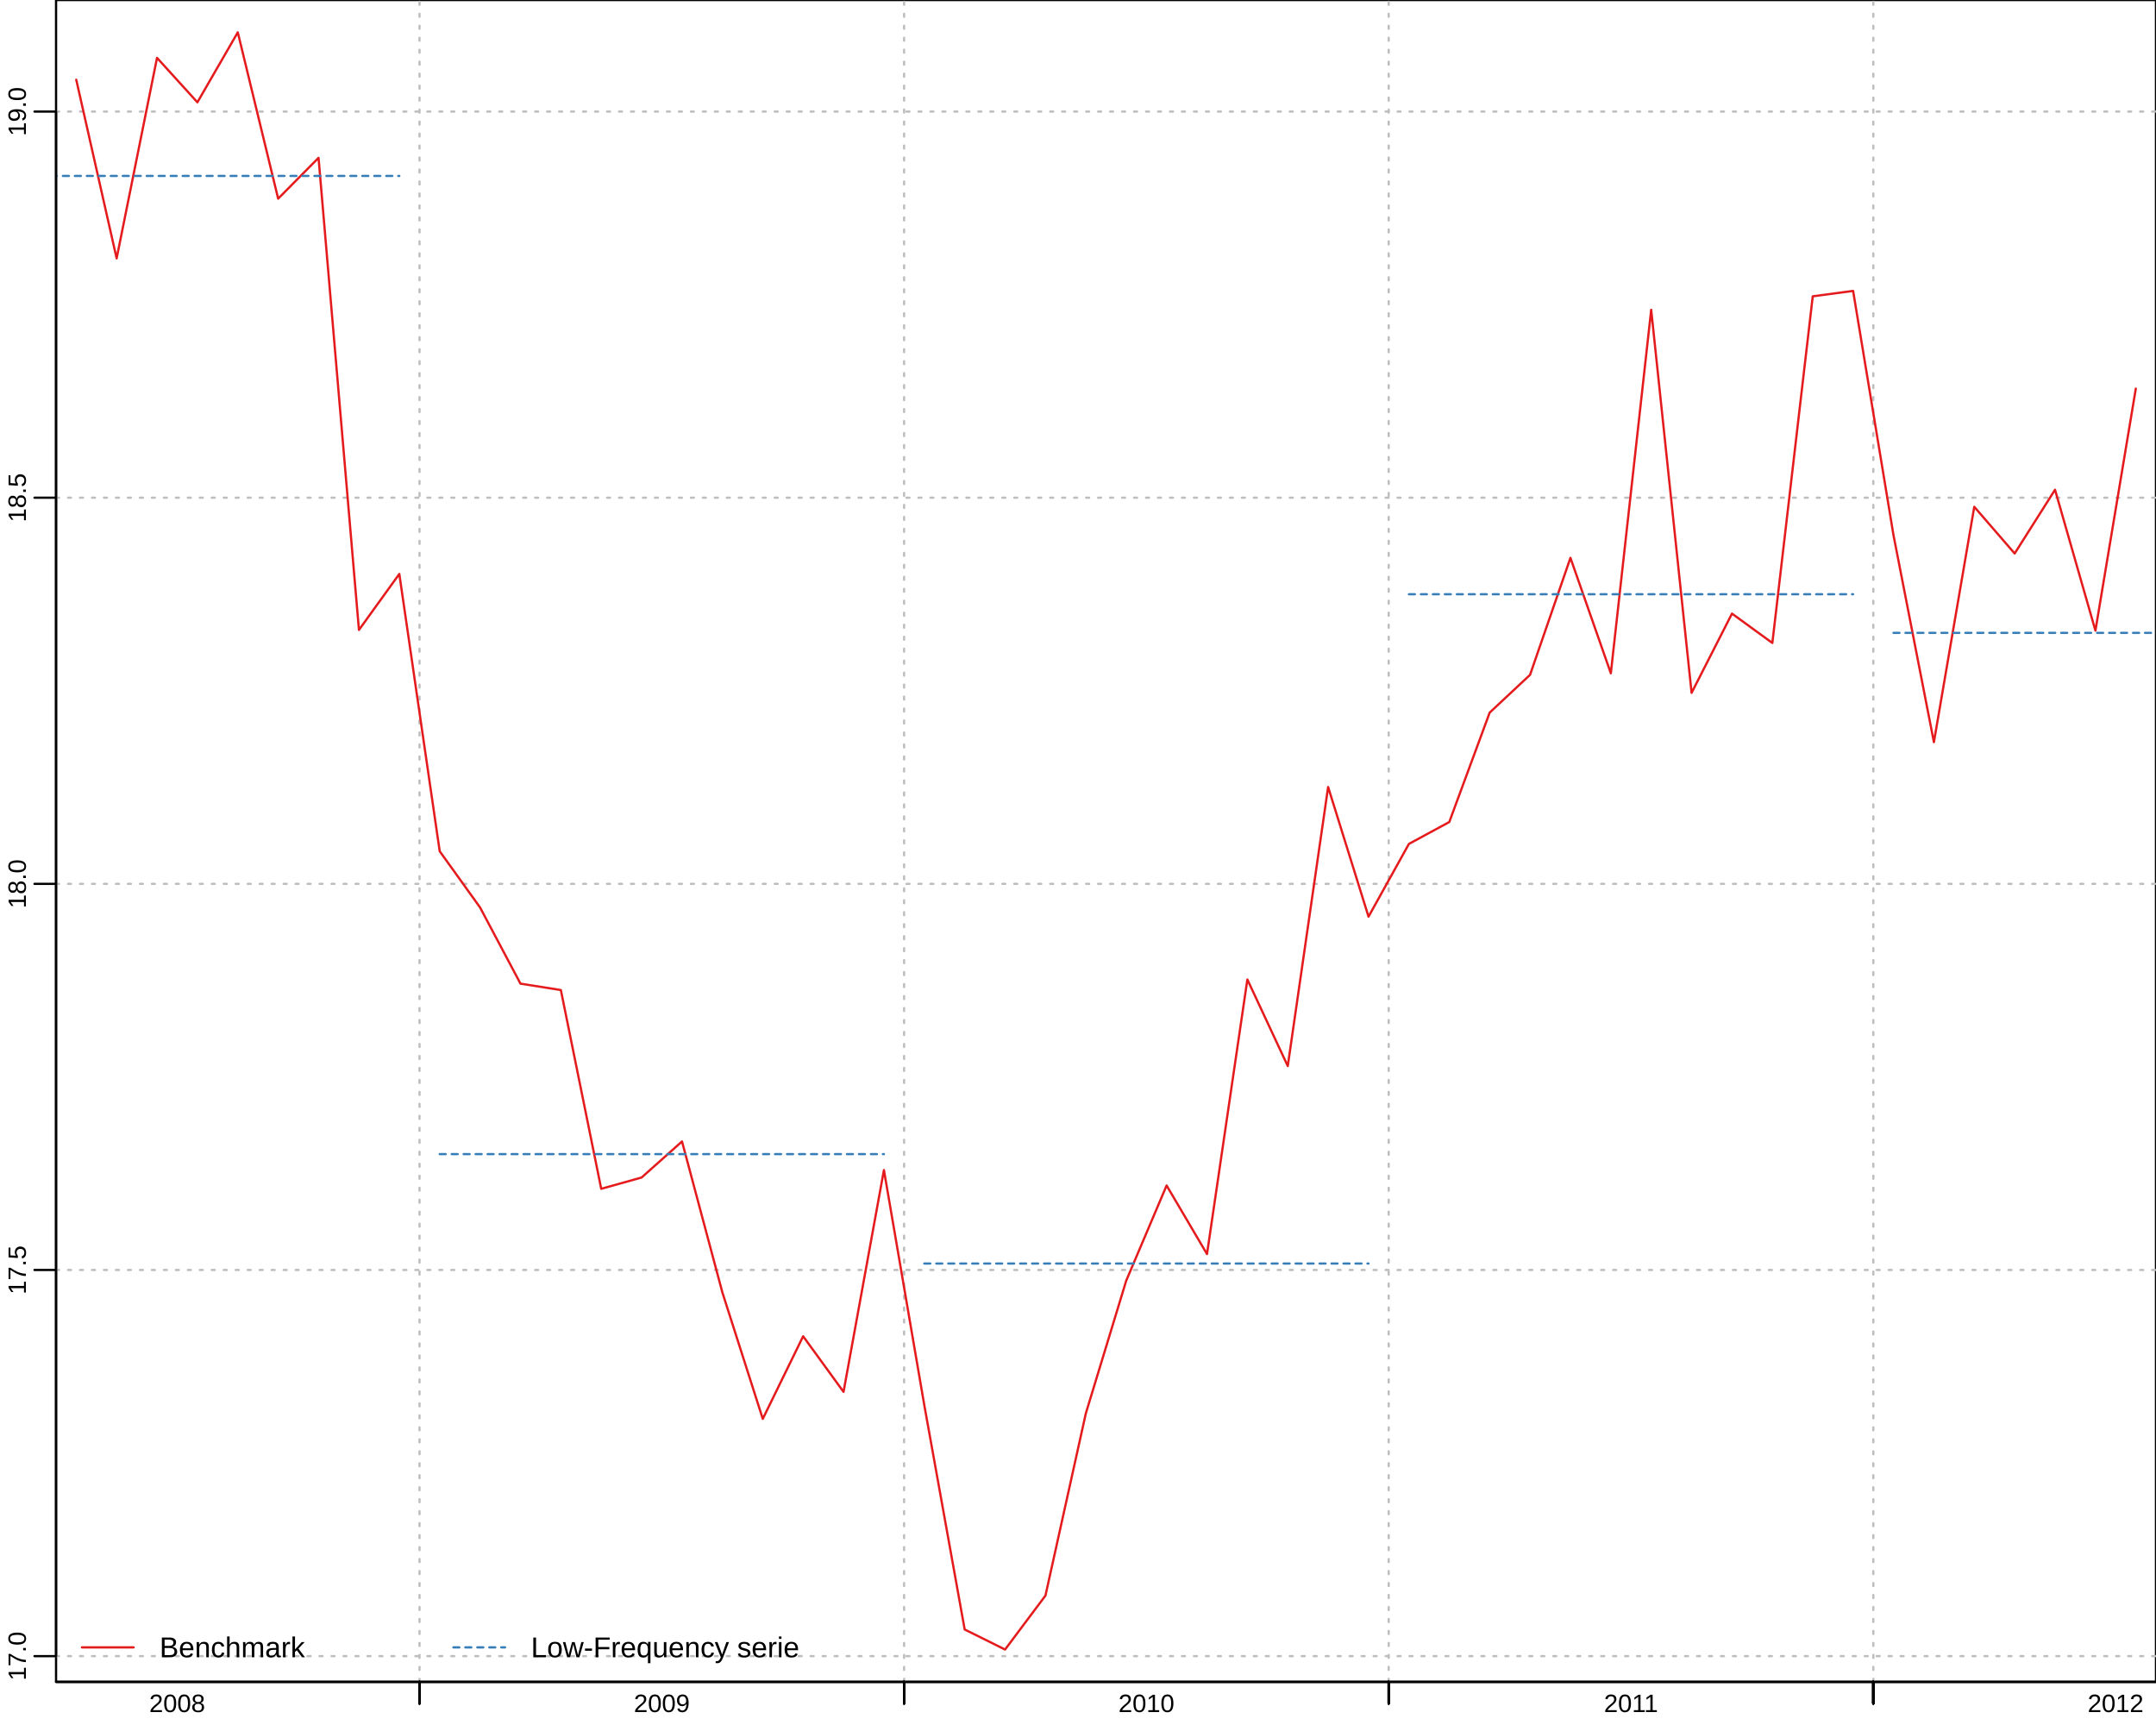
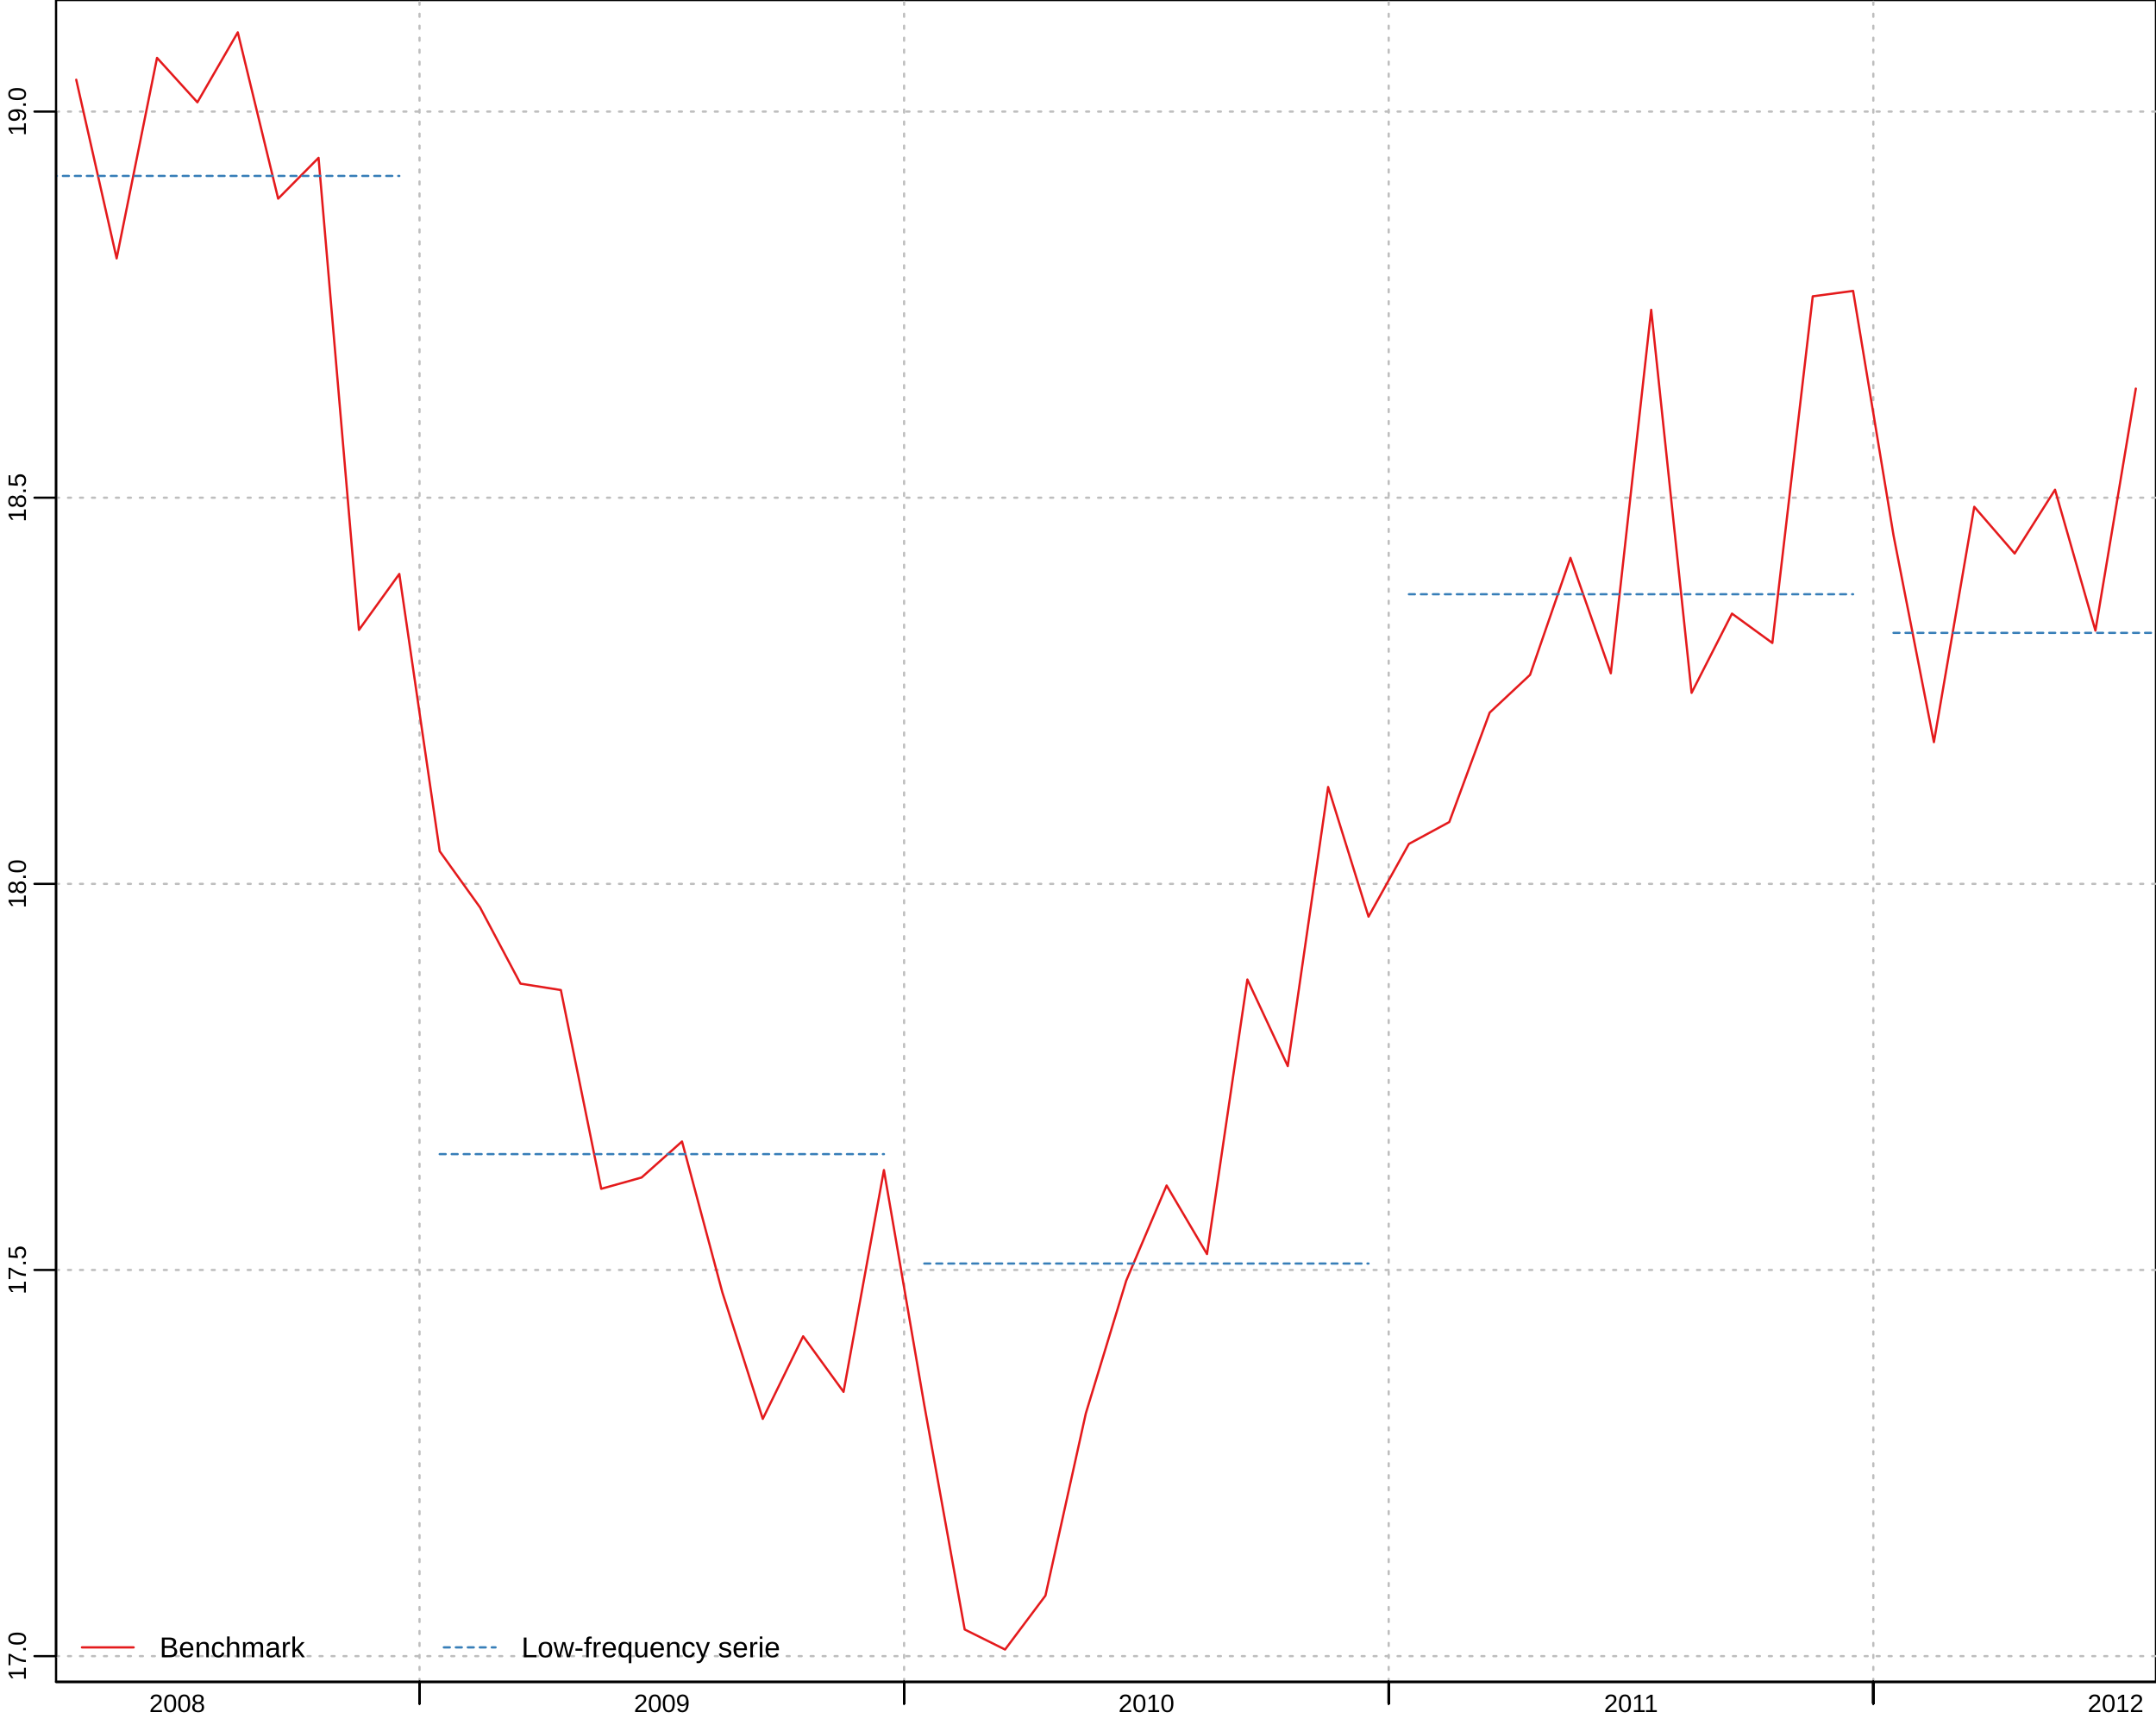
<svg xmlns="http://www.w3.org/2000/svg" viewBox="0 0 720.00 576.00">
  <defs>
    <style type="text/css">
    line, polyline, polygon, path, rect, circle {
      fill: none;
      stroke: #000000;
      stroke-linecap: round;
      stroke-linejoin: round;
      stroke-miterlimit: 10.00;
    }
  </style>
  </defs>
  <rect width="100%" height="100%" style="stroke: none; fill: #FFFFFF;" />
  <polygon points="18.72,561.60 720.00,561.60 720.00,0.00 18.72,0.00 " style="stroke-width: 0.75; fill: none;" />
  <text x="332.02" y="616.32" style="font-size: 12.00px; font-family: Liberation Sans;" textLength="74.67px" lengthAdjust="spacingAndGlyphs">c(xmin, xmax)</text>
  <text transform="translate(-27.36,318.14) rotate(-90)" style="font-size: 12.00px; font-family: Liberation Sans;" textLength="74.67px" lengthAdjust="spacingAndGlyphs">c(ymin, ymax)</text>
  <defs>
    <clipPath id="cpMTguNzJ8NzIwLjAwfDU2MS42MHwwLjAw">
      <rect x="18.72" y="0.00" width="701.28" height="561.60" />
    </clipPath>
  </defs>
  <line x1="18.72" y1="553.00" x2="720.00" y2="553.00" style="stroke-width: 0.75; stroke: #BEBEBE; stroke-dasharray: 1.00,3.00;" clip-path="url(#cpMTguNzJ8NzIwLjAwfDU2MS42MHwwLjAw)" />
  <line x1="18.72" y1="424.06" x2="720.00" y2="424.06" style="stroke-width: 0.75; stroke: #BEBEBE; stroke-dasharray: 1.00,3.00;" clip-path="url(#cpMTguNzJ8NzIwLjAwfDU2MS42MHwwLjAw)" />
  <line x1="18.72" y1="295.13" x2="720.00" y2="295.13" style="stroke-width: 0.75; stroke: #BEBEBE; stroke-dasharray: 1.00,3.00;" clip-path="url(#cpMTguNzJ8NzIwLjAwfDU2MS42MHwwLjAw)" />
  <line x1="18.72" y1="166.19" x2="720.00" y2="166.19" style="stroke-width: 0.75; stroke: #BEBEBE; stroke-dasharray: 1.00,3.00;" clip-path="url(#cpMTguNzJ8NzIwLjAwfDU2MS42MHwwLjAw)" />
  <line x1="18.72" y1="37.26" x2="720.00" y2="37.26" style="stroke-width: 0.75; stroke: #BEBEBE; stroke-dasharray: 1.00,3.00;" clip-path="url(#cpMTguNzJ8NzIwLjAwfDU2MS42MHwwLjAw)" />
  <line x1="140.10" y1="561.60" x2="140.10" y2="0.00" style="stroke-width: 0.75; stroke: #BEBEBE; stroke-dasharray: 1.00,3.00;" clip-path="url(#cpMTguNzJ8NzIwLjAwfDU2MS42MHwwLjAw)" />
  <line x1="301.93" y1="561.60" x2="301.93" y2="0.00" style="stroke-width: 0.75; stroke: #BEBEBE; stroke-dasharray: 1.00,3.00;" clip-path="url(#cpMTguNzJ8NzIwLjAwfDU2MS42MHwwLjAw)" />
  <line x1="463.76" y1="561.60" x2="463.76" y2="0.00" style="stroke-width: 0.75; stroke: #BEBEBE; stroke-dasharray: 1.00,3.00;" clip-path="url(#cpMTguNzJ8NzIwLjAwfDU2MS42MHwwLjAw)" />
  <line x1="625.60" y1="561.60" x2="625.60" y2="0.00" style="stroke-width: 0.75; stroke: #BEBEBE; stroke-dasharray: 1.00,3.00;" clip-path="url(#cpMTguNzJ8NzIwLjAwfDU2MS42MHwwLjAw)" />
  <polyline points="25.46,26.62 38.95,86.28 52.44,19.32 65.92,34.16 79.41,10.80 92.89,66.33 106.38,52.70 119.87,210.34 133.35,191.65 146.84,284.24 160.32,303.02 173.81,328.45 187.30,330.59 200.78,396.96 214.27,393.18 227.76,381.15 241.24,431.57 254.73,473.78 268.21,446.20 281.70,464.76 295.19,390.70 308.67,469.20 322.16,544.11 335.64,550.80 349.13,532.79 362.62,471.93 376.10,427.64 389.59,395.85 403.08,418.75 416.56,327.07 430.05,355.97 443.53,262.79 457.02,306.08 470.51,281.79 483.99,274.49 497.48,237.95 510.96,225.34 524.45,186.28 537.94,224.82 551.42,103.45 564.91,231.35 578.40,204.89 591.88,214.70 605.37,98.94 618.85,97.14 632.34,178.74 645.83,247.81 659.31,169.23 672.80,184.82 686.28,163.53 699.77,210.57 713.26,129.76 " style="stroke-width: 0.75; stroke: #E41A1C;" clip-path="url(#cpMTguNzJ8NzIwLjAwfDU2MS42MHwwLjAw)" />
  <polyline points="-1309.67,1962.69 -1296.18,1962.69 -1282.69,1962.69 -1269.21,1962.69 -1255.72,1962.69 -1242.24,1962.69 -1228.75,1962.69 -1215.26,1962.69 -1201.78,1962.69 -1188.29,1962.69 -1174.80,1962.69 -1161.32,1962.69 " style="stroke-width: 0.75; stroke: #377EB8; stroke-dasharray: 2.00,2.00;" clip-path="url(#cpMTguNzJ8NzIwLjAwfDU2MS42MHwwLjAw)" />
  <polyline points="-1147.83,1844.50 -1134.35,1844.50 -1120.86,1844.50 -1107.37,1844.50 -1093.89,1844.50 -1080.40,1844.50 -1066.92,1844.50 -1053.43,1844.50 -1039.94,1844.50 -1026.46,1844.50 -1012.97,1844.50 -999.48,1844.50 " style="stroke-width: 0.75; stroke: #377EB8; stroke-dasharray: 2.00,2.00;" clip-path="url(#cpMTguNzJ8NzIwLjAwfDU2MS42MHwwLjAw)" />
  <polyline points="-986.00,1771.43 -972.51,1771.43 -959.03,1771.43 -945.54,1771.43 -932.05,1771.43 -918.57,1771.43 -905.08,1771.43 -891.60,1771.43 -878.11,1771.43 -864.62,1771.43 -851.14,1771.43 -837.65,1771.43 " style="stroke-width: 0.75; stroke: #377EB8; stroke-dasharray: 2.00,2.00;" clip-path="url(#cpMTguNzJ8NzIwLjAwfDU2MS42MHwwLjAw)" />
  <polyline points="-824.16,1586.63 -810.68,1586.63 -797.19,1586.63 -783.71,1586.63 -770.22,1586.63 -756.73,1586.63 -743.25,1586.63 -729.76,1586.63 -716.28,1586.63 -702.79,1586.63 -689.30,1586.63 -675.82,1586.63 " style="stroke-width: 0.75; stroke: #377EB8; stroke-dasharray: 2.00,2.00;" clip-path="url(#cpMTguNzJ8NzIwLjAwfDU2MS42MHwwLjAw)" />
  <polyline points="-662.33,1298.67 -648.84,1298.67 -635.36,1298.67 -621.87,1298.67 -608.39,1298.67 -594.90,1298.67 -581.41,1298.67 -567.93,1298.67 -554.44,1298.67 -540.96,1298.67 -527.47,1298.67 -513.98,1298.67 " style="stroke-width: 0.75; stroke: #377EB8; stroke-dasharray: 2.00,2.00;" clip-path="url(#cpMTguNzJ8NzIwLjAwfDU2MS42MHwwLjAw)" />
  <polyline points="-500.50,1038.65 -487.01,1038.65 -473.52,1038.65 -460.04,1038.65 -446.55,1038.65 -433.07,1038.65 -419.58,1038.65 -406.09,1038.65 -392.61,1038.65 -379.12,1038.65 -365.64,1038.65 -352.15,1038.65 " style="stroke-width: 0.75; stroke: #377EB8; stroke-dasharray: 2.00,2.00;" clip-path="url(#cpMTguNzJ8NzIwLjAwfDU2MS42MHwwLjAw)" />
  <polyline points="-338.66,656.15 -325.18,656.15 -311.69,656.15 -298.20,656.15 -284.72,656.15 -271.23,656.15 -257.75,656.15 -244.26,656.15 -230.77,656.15 -217.29,656.15 -203.80,656.15 -190.32,656.15 " style="stroke-width: 0.75; stroke: #377EB8; stroke-dasharray: 2.00,2.00;" clip-path="url(#cpMTguNzJ8NzIwLjAwfDU2MS42MHwwLjAw)" />
  <polyline points="-176.83,280.09 -163.34,280.09 -149.86,280.09 -136.37,280.09 -122.88,280.09 -109.40,280.09 -95.91,280.09 -82.43,280.09 -68.94,280.09 -55.45,280.09 -41.97,280.09 -28.48,280.09 " style="stroke-width: 0.75; stroke: #377EB8; stroke-dasharray: 2.00,2.00;" clip-path="url(#cpMTguNzJ8NzIwLjAwfDU2MS42MHwwLjAw)" />
  <polyline points="-15.00,58.75 -1.51,58.75 11.98,58.75 25.46,58.75 38.95,58.75 52.44,58.75 65.92,58.75 79.41,58.75 92.89,58.75 106.38,58.75 119.87,58.75 133.35,58.75 " style="stroke-width: 0.75; stroke: #377EB8; stroke-dasharray: 2.00,2.00;" clip-path="url(#cpMTguNzJ8NzIwLjAwfDU2MS42MHwwLjAw)" />
  <polyline points="146.84,385.38 160.32,385.38 173.81,385.38 187.30,385.38 200.78,385.38 214.27,385.38 227.76,385.38 241.24,385.38 254.73,385.38 268.21,385.38 281.70,385.38 295.19,385.38 " style="stroke-width: 0.75; stroke: #377EB8; stroke-dasharray: 2.00,2.00;" clip-path="url(#cpMTguNzJ8NzIwLjAwfDU2MS42MHwwLjAw)" />
  <polyline points="308.67,421.91 322.16,421.91 335.64,421.91 349.13,421.91 362.62,421.91 376.10,421.91 389.59,421.91 403.08,421.91 416.56,421.91 430.05,421.91 443.53,421.91 457.02,421.91 " style="stroke-width: 0.75; stroke: #377EB8; stroke-dasharray: 2.00,2.00;" clip-path="url(#cpMTguNzJ8NzIwLjAwfDU2MS42MHwwLjAw)" />
  <polyline points="470.51,198.43 483.99,198.43 497.48,198.43 510.96,198.43 524.45,198.43 537.94,198.43 551.42,198.43 564.91,198.43 578.40,198.43 591.88,198.43 605.37,198.43 618.85,198.43 " style="stroke-width: 0.75; stroke: #377EB8; stroke-dasharray: 2.00,2.00;" clip-path="url(#cpMTguNzJ8NzIwLjAwfDU2MS42MHwwLjAw)" />
  <polyline points="632.34,211.32 645.83,211.32 659.31,211.32 672.80,211.32 686.28,211.32 699.77,211.32 713.26,211.32 726.74,211.32 740.23,211.32 753.72,211.32 767.20,211.32 780.69,211.32 " style="stroke-width: 0.75; stroke: #377EB8; stroke-dasharray: 2.00,2.00;" clip-path="url(#cpMTguNzJ8NzIwLjAwfDU2MS42MHwwLjAw)" />
  <polyline points="794.17,207.02 807.66,207.02 821.15,207.02 834.63,207.02 848.12,207.02 861.60,207.02 875.09,207.02 888.58,207.02 902.06,207.02 915.55,207.02 929.04,207.02 942.52,207.02 " style="stroke-width: 0.75; stroke: #377EB8; stroke-dasharray: 2.00,2.00;" clip-path="url(#cpMTguNzJ8NzIwLjAwfDU2MS42MHwwLjAw)" />
  <polyline points="956.01,288.68 969.49,288.68 982.98,288.68 996.47,288.68 1009.95,288.68 1023.44,288.68 1036.92,288.68 1050.41,288.68 1063.90,288.68 1077.38,288.68 1090.87,288.68 1104.36,288.68 " style="stroke-width: 0.75; stroke: #377EB8; stroke-dasharray: 2.00,2.00;" clip-path="url(#cpMTguNzJ8NzIwLjAwfDU2MS42MHwwLjAw)" />
  <polyline points="1117.84,456.30 1131.33,456.30 1144.81,456.30 1158.30,456.30 1171.79,456.30 1185.27,456.30 1198.76,456.30 1212.24,456.30 1225.73,456.30 1239.22,456.30 1252.70,456.30 1266.19,456.30 " style="stroke-width: 0.75; stroke: #377EB8; stroke-dasharray: 2.00,2.00;" clip-path="url(#cpMTguNzJ8NzIwLjAwfDU2MS42MHwwLjAw)" />
  <polyline points="1279.68,445.55 1293.16,445.55 1306.65,445.55 1320.13,445.55 1333.62,445.55 1347.11,445.55 1360.59,445.55 1374.08,445.55 1387.56,445.55 1401.05,445.55 1414.54,445.55 1428.02,445.55 " style="stroke-width: 0.75; stroke: #377EB8; stroke-dasharray: 2.00,2.00;" clip-path="url(#cpMTguNzJ8NzIwLjAwfDU2MS42MHwwLjAw)" />
  <polyline points="1441.51,174.79 1455.00,174.79 1468.48,174.79 1481.97,174.79 1495.45,174.79 1508.94,174.79 1522.43,174.79 1535.91,174.79 1549.40,174.79 1562.88,174.79 1576.37,174.79 1589.86,174.79 " style="stroke-width: 0.75; stroke: #377EB8; stroke-dasharray: 2.00,2.00;" clip-path="url(#cpMTguNzJ8NzIwLjAwfDU2MS42MHwwLjAw)" />
  <polyline points="1603.34,-33.65 1616.83,-33.65 1630.32,-33.65 1643.80,-33.65 1657.29,-33.65 1670.77,-33.65 1684.26,-33.65 1697.75,-33.65 1711.23,-33.65 1724.72,-33.65 1738.20,-33.65 1751.69,-33.65 " style="stroke-width: 0.75; stroke: #377EB8; stroke-dasharray: 2.00,2.00;" clip-path="url(#cpMTguNzJ8NzIwLjAwfDU2MS42MHwwLjAw)" />
  <polyline points="1765.18,-330.20 1778.66,-330.20 1792.15,-330.20 1805.64,-330.20 1819.12,-330.20 1832.61,-330.20 1846.09,-330.20 1859.58,-330.20 1873.07,-330.20 1886.55,-330.20 1900.04,-330.20 1913.52,-330.20 " style="stroke-width: 0.75; stroke: #377EB8; stroke-dasharray: 2.00,2.00;" clip-path="url(#cpMTguNzJ8NzIwLjAwfDU2MS42MHwwLjAw)" />
  <line x1="27.36" y1="550.08" x2="44.64" y2="550.08" style="stroke-width: 0.75; stroke: #E41A1C;" clip-path="url(#cpMTguNzJ8NzIwLjAwfDU2MS42MHwwLjAw)" />
-   <line x1="151.40" y1="550.08" x2="168.68" y2="550.08" style="stroke-width: 0.75; stroke: #377EB8; stroke-dasharray: 2.00,2.00;" clip-path="url(#cpMTguNzJ8NzIwLjAwfDU2MS42MHwwLjAw)" />
+   <line x1="148.22" y1="550.08" x2="165.50" y2="550.08" style="stroke-width: 0.75; stroke: #377EB8; stroke-dasharray: 2.00,2.00;" clip-path="url(#cpMTguNzJ8NzIwLjAwfDU2MS42MHwwLjAw)" />
  <g clip-path="url(#cpMTguNzJ8NzIwLjAwfDU2MS42MHwwLjAw)">
    <text x="53.28" y="553.38" style="font-size: 9.60px; font-family: Liberation Sans;" textLength="48.48px" lengthAdjust="spacingAndGlyphs">Benchmark</text>
  </g>
  <g clip-path="url(#cpMTguNzJ8NzIwLjAwfDU2MS42MHwwLjAw)">
-     <text x="177.32" y="553.38" style="font-size: 9.60px; font-family: Liberation Sans;" textLength="89.48px" lengthAdjust="spacingAndGlyphs">Low-Frequency serie</text>
+     <text x="174.14" y="553.38" style="font-size: 9.60px; font-family: Liberation Sans;" textLength="86.30px" lengthAdjust="spacingAndGlyphs">Low-frequency serie</text>
  </g>
  <defs>
    <clipPath id="cpMC4wMHw3MjAuMDB8NTc2LjAwfDAuMDA=">
      <rect x="0.00" y="0.00" width="720.00" height="576.00" />
    </clipPath>
  </defs>
  <line x1="18.72" y1="553.00" x2="18.72" y2="37.26" style="stroke-width: 0.75;" clip-path="url(#cpMC4wMHw3MjAuMDB8NTc2LjAwfDAuMDA=)" />
  <line x1="18.72" y1="553.00" x2="11.52" y2="553.00" style="stroke-width: 0.75;" clip-path="url(#cpMC4wMHw3MjAuMDB8NTc2LjAwfDAuMDA=)" />
  <line x1="18.72" y1="424.06" x2="11.52" y2="424.06" style="stroke-width: 0.75;" clip-path="url(#cpMC4wMHw3MjAuMDB8NTc2LjAwfDAuMDA=)" />
  <line x1="18.72" y1="295.13" x2="11.52" y2="295.13" style="stroke-width: 0.75;" clip-path="url(#cpMC4wMHw3MjAuMDB8NTc2LjAwfDAuMDA=)" />
  <line x1="18.72" y1="166.19" x2="11.52" y2="166.19" style="stroke-width: 0.75;" clip-path="url(#cpMC4wMHw3MjAuMDB8NTc2LjAwfDAuMDA=)" />
  <line x1="18.72" y1="37.26" x2="11.52" y2="37.26" style="stroke-width: 0.75;" clip-path="url(#cpMC4wMHw3MjAuMDB8NTc2LjAwfDAuMDA=)" />
  <g clip-path="url(#cpMC4wMHw3MjAuMDB8NTc2LjAwfDAuMDA=)">
    <text transform="translate(8.64,561.17) rotate(-90)" style="font-size: 8.40px; font-family: Liberation Sans;" textLength="16.34px" lengthAdjust="spacingAndGlyphs">17.0</text>
  </g>
  <g clip-path="url(#cpMC4wMHw3MjAuMDB8NTc2LjAwfDAuMDA=)">
    <text transform="translate(8.64,432.24) rotate(-90)" style="font-size: 8.40px; font-family: Liberation Sans;" textLength="16.34px" lengthAdjust="spacingAndGlyphs">17.5</text>
  </g>
  <g clip-path="url(#cpMC4wMHw3MjAuMDB8NTc2LjAwfDAuMDA=)">
    <text transform="translate(8.64,303.30) rotate(-90)" style="font-size: 8.40px; font-family: Liberation Sans;" textLength="16.34px" lengthAdjust="spacingAndGlyphs">18.0</text>
  </g>
  <g clip-path="url(#cpMC4wMHw3MjAuMDB8NTc2LjAwfDAuMDA=)">
    <text transform="translate(8.64,174.37) rotate(-90)" style="font-size: 8.40px; font-family: Liberation Sans;" textLength="16.34px" lengthAdjust="spacingAndGlyphs">18.5</text>
  </g>
  <g clip-path="url(#cpMC4wMHw3MjAuMDB8NTc2LjAwfDAuMDA=)">
    <text transform="translate(8.64,45.43) rotate(-90)" style="font-size: 8.40px; font-family: Liberation Sans;" textLength="16.34px" lengthAdjust="spacingAndGlyphs">19.0</text>
  </g>
  <line x1="18.72" y1="561.60" x2="720.00" y2="561.60" style="stroke-width: 0.75;" clip-path="url(#cpMC4wMHw3MjAuMDB8NTc2LjAwfDAuMDA=)" />
  <line x1="140.10" y1="561.60" x2="140.10" y2="568.80" style="stroke-width: 0.75;" clip-path="url(#cpMC4wMHw3MjAuMDB8NTc2LjAwfDAuMDA=)" />
  <line x1="140.10" y1="561.60" x2="140.10" y2="568.80" style="stroke-width: 0.75;" clip-path="url(#cpMC4wMHw3MjAuMDB8NTc2LjAwfDAuMDA=)" />
  <line x1="140.10" y1="561.60" x2="140.10" y2="568.80" style="stroke-width: 0.75;" clip-path="url(#cpMC4wMHw3MjAuMDB8NTc2LjAwfDAuMDA=)" />
  <line x1="140.10" y1="561.60" x2="140.10" y2="568.80" style="stroke-width: 0.75;" clip-path="url(#cpMC4wMHw3MjAuMDB8NTc2LjAwfDAuMDA=)" />
  <line x1="140.10" y1="561.60" x2="140.10" y2="568.80" style="stroke-width: 0.75;" clip-path="url(#cpMC4wMHw3MjAuMDB8NTc2LjAwfDAuMDA=)" />
  <line x1="140.10" y1="561.60" x2="140.10" y2="568.80" style="stroke-width: 0.75;" clip-path="url(#cpMC4wMHw3MjAuMDB8NTc2LjAwfDAuMDA=)" />
  <line x1="140.10" y1="561.60" x2="140.10" y2="568.80" style="stroke-width: 0.75;" clip-path="url(#cpMC4wMHw3MjAuMDB8NTc2LjAwfDAuMDA=)" />
  <line x1="140.10" y1="561.60" x2="140.10" y2="568.80" style="stroke-width: 0.75;" clip-path="url(#cpMC4wMHw3MjAuMDB8NTc2LjAwfDAuMDA=)" />
  <line x1="140.10" y1="561.60" x2="140.10" y2="568.80" style="stroke-width: 0.75;" clip-path="url(#cpMC4wMHw3MjAuMDB8NTc2LjAwfDAuMDA=)" />
  <line x1="140.10" y1="561.60" x2="140.10" y2="568.80" style="stroke-width: 0.75;" clip-path="url(#cpMC4wMHw3MjAuMDB8NTc2LjAwfDAuMDA=)" />
  <line x1="140.10" y1="561.60" x2="140.10" y2="568.80" style="stroke-width: 0.75;" clip-path="url(#cpMC4wMHw3MjAuMDB8NTc2LjAwfDAuMDA=)" />
  <line x1="140.10" y1="561.60" x2="140.10" y2="568.80" style="stroke-width: 0.75;" clip-path="url(#cpMC4wMHw3MjAuMDB8NTc2LjAwfDAuMDA=)" />
  <line x1="301.93" y1="561.60" x2="301.93" y2="568.80" style="stroke-width: 0.75;" clip-path="url(#cpMC4wMHw3MjAuMDB8NTc2LjAwfDAuMDA=)" />
  <line x1="301.93" y1="561.60" x2="301.93" y2="568.80" style="stroke-width: 0.75;" clip-path="url(#cpMC4wMHw3MjAuMDB8NTc2LjAwfDAuMDA=)" />
  <line x1="301.93" y1="561.60" x2="301.93" y2="568.80" style="stroke-width: 0.75;" clip-path="url(#cpMC4wMHw3MjAuMDB8NTc2LjAwfDAuMDA=)" />
  <line x1="301.93" y1="561.60" x2="301.93" y2="568.80" style="stroke-width: 0.75;" clip-path="url(#cpMC4wMHw3MjAuMDB8NTc2LjAwfDAuMDA=)" />
  <line x1="301.93" y1="561.60" x2="301.93" y2="568.80" style="stroke-width: 0.75;" clip-path="url(#cpMC4wMHw3MjAuMDB8NTc2LjAwfDAuMDA=)" />
  <line x1="301.93" y1="561.60" x2="301.93" y2="568.80" style="stroke-width: 0.75;" clip-path="url(#cpMC4wMHw3MjAuMDB8NTc2LjAwfDAuMDA=)" />
  <line x1="301.93" y1="561.60" x2="301.93" y2="568.80" style="stroke-width: 0.75;" clip-path="url(#cpMC4wMHw3MjAuMDB8NTc2LjAwfDAuMDA=)" />
  <line x1="301.93" y1="561.60" x2="301.93" y2="568.80" style="stroke-width: 0.75;" clip-path="url(#cpMC4wMHw3MjAuMDB8NTc2LjAwfDAuMDA=)" />
  <line x1="301.93" y1="561.60" x2="301.93" y2="568.80" style="stroke-width: 0.75;" clip-path="url(#cpMC4wMHw3MjAuMDB8NTc2LjAwfDAuMDA=)" />
  <line x1="301.93" y1="561.60" x2="301.93" y2="568.80" style="stroke-width: 0.75;" clip-path="url(#cpMC4wMHw3MjAuMDB8NTc2LjAwfDAuMDA=)" />
  <line x1="301.93" y1="561.60" x2="301.93" y2="568.80" style="stroke-width: 0.75;" clip-path="url(#cpMC4wMHw3MjAuMDB8NTc2LjAwfDAuMDA=)" />
  <line x1="301.93" y1="561.60" x2="301.93" y2="568.80" style="stroke-width: 0.75;" clip-path="url(#cpMC4wMHw3MjAuMDB8NTc2LjAwfDAuMDA=)" />
  <line x1="463.76" y1="561.60" x2="463.76" y2="568.80" style="stroke-width: 0.75;" clip-path="url(#cpMC4wMHw3MjAuMDB8NTc2LjAwfDAuMDA=)" />
  <line x1="463.76" y1="561.60" x2="463.76" y2="568.80" style="stroke-width: 0.75;" clip-path="url(#cpMC4wMHw3MjAuMDB8NTc2LjAwfDAuMDA=)" />
  <line x1="463.76" y1="561.60" x2="463.76" y2="568.80" style="stroke-width: 0.75;" clip-path="url(#cpMC4wMHw3MjAuMDB8NTc2LjAwfDAuMDA=)" />
  <line x1="463.76" y1="561.60" x2="463.76" y2="568.80" style="stroke-width: 0.75;" clip-path="url(#cpMC4wMHw3MjAuMDB8NTc2LjAwfDAuMDA=)" />
  <line x1="463.76" y1="561.60" x2="463.76" y2="568.80" style="stroke-width: 0.75;" clip-path="url(#cpMC4wMHw3MjAuMDB8NTc2LjAwfDAuMDA=)" />
  <line x1="463.76" y1="561.60" x2="463.76" y2="568.80" style="stroke-width: 0.75;" clip-path="url(#cpMC4wMHw3MjAuMDB8NTc2LjAwfDAuMDA=)" />
  <line x1="463.76" y1="561.60" x2="463.76" y2="568.80" style="stroke-width: 0.75;" clip-path="url(#cpMC4wMHw3MjAuMDB8NTc2LjAwfDAuMDA=)" />
  <line x1="463.76" y1="561.60" x2="463.76" y2="568.80" style="stroke-width: 0.75;" clip-path="url(#cpMC4wMHw3MjAuMDB8NTc2LjAwfDAuMDA=)" />
  <line x1="463.76" y1="561.60" x2="463.76" y2="568.80" style="stroke-width: 0.75;" clip-path="url(#cpMC4wMHw3MjAuMDB8NTc2LjAwfDAuMDA=)" />
  <line x1="463.76" y1="561.60" x2="463.76" y2="568.80" style="stroke-width: 0.75;" clip-path="url(#cpMC4wMHw3MjAuMDB8NTc2LjAwfDAuMDA=)" />
  <line x1="463.76" y1="561.60" x2="463.76" y2="568.80" style="stroke-width: 0.75;" clip-path="url(#cpMC4wMHw3MjAuMDB8NTc2LjAwfDAuMDA=)" />
  <line x1="463.76" y1="561.60" x2="463.76" y2="568.80" style="stroke-width: 0.75;" clip-path="url(#cpMC4wMHw3MjAuMDB8NTc2LjAwfDAuMDA=)" />
  <line x1="625.60" y1="561.60" x2="625.60" y2="568.80" style="stroke-width: 0.75;" clip-path="url(#cpMC4wMHw3MjAuMDB8NTc2LjAwfDAuMDA=)" />
  <line x1="625.60" y1="561.60" x2="625.60" y2="568.80" style="stroke-width: 0.75;" clip-path="url(#cpMC4wMHw3MjAuMDB8NTc2LjAwfDAuMDA=)" />
  <line x1="625.60" y1="561.60" x2="625.60" y2="568.80" style="stroke-width: 0.75;" clip-path="url(#cpMC4wMHw3MjAuMDB8NTc2LjAwfDAuMDA=)" />
  <line x1="625.60" y1="561.60" x2="625.60" y2="568.80" style="stroke-width: 0.75;" clip-path="url(#cpMC4wMHw3MjAuMDB8NTc2LjAwfDAuMDA=)" />
  <line x1="625.60" y1="561.60" x2="625.60" y2="568.80" style="stroke-width: 0.75;" clip-path="url(#cpMC4wMHw3MjAuMDB8NTc2LjAwfDAuMDA=)" />
  <line x1="625.60" y1="561.60" x2="625.60" y2="568.80" style="stroke-width: 0.75;" clip-path="url(#cpMC4wMHw3MjAuMDB8NTc2LjAwfDAuMDA=)" />
  <line x1="625.60" y1="561.60" x2="625.60" y2="568.80" style="stroke-width: 0.75;" clip-path="url(#cpMC4wMHw3MjAuMDB8NTc2LjAwfDAuMDA=)" />
  <line x1="625.60" y1="561.60" x2="625.60" y2="568.80" style="stroke-width: 0.75;" clip-path="url(#cpMC4wMHw3MjAuMDB8NTc2LjAwfDAuMDA=)" />
  <line x1="625.60" y1="561.60" x2="625.60" y2="568.80" style="stroke-width: 0.75;" clip-path="url(#cpMC4wMHw3MjAuMDB8NTc2LjAwfDAuMDA=)" />
  <line x1="625.60" y1="561.60" x2="625.60" y2="568.80" style="stroke-width: 0.75;" clip-path="url(#cpMC4wMHw3MjAuMDB8NTc2LjAwfDAuMDA=)" />
  <line x1="625.60" y1="561.60" x2="625.60" y2="568.80" style="stroke-width: 0.75;" clip-path="url(#cpMC4wMHw3MjAuMDB8NTc2LjAwfDAuMDA=)" />
  <line x1="625.60" y1="561.60" x2="625.60" y2="568.80" style="stroke-width: 0.75;" clip-path="url(#cpMC4wMHw3MjAuMDB8NTc2LjAwfDAuMDA=)" />
  <g clip-path="url(#cpMC4wMHw3MjAuMDB8NTc2LjAwfDAuMDA=)">
    <text x="49.83" y="571.68" style="font-size: 8.40px; font-family: Liberation Sans;" textLength="18.69px" lengthAdjust="spacingAndGlyphs">2008</text>
  </g>
  <g clip-path="url(#cpMC4wMHw3MjAuMDB8NTc2LjAwfDAuMDA=)">
    <text x="211.67" y="571.68" style="font-size: 8.40px; font-family: Liberation Sans;" textLength="18.69px" lengthAdjust="spacingAndGlyphs">2009</text>
  </g>
  <g clip-path="url(#cpMC4wMHw3MjAuMDB8NTc2LjAwfDAuMDA=)">
    <text x="373.50" y="571.68" style="font-size: 8.40px; font-family: Liberation Sans;" textLength="18.69px" lengthAdjust="spacingAndGlyphs">2010</text>
  </g>
  <g clip-path="url(#cpMC4wMHw3MjAuMDB8NTc2LjAwfDAuMDA=)">
    <text x="535.65" y="571.68" style="font-size: 8.40px; font-family: Liberation Sans;" textLength="18.06px" lengthAdjust="spacingAndGlyphs">2011</text>
  </g>
  <g clip-path="url(#cpMC4wMHw3MjAuMDB8NTc2LjAwfDAuMDA=)">
    <text x="697.17" y="571.68" style="font-size: 8.40px; font-family: Liberation Sans;" textLength="18.69px" lengthAdjust="spacingAndGlyphs">2012</text>
  </g>
</svg>
